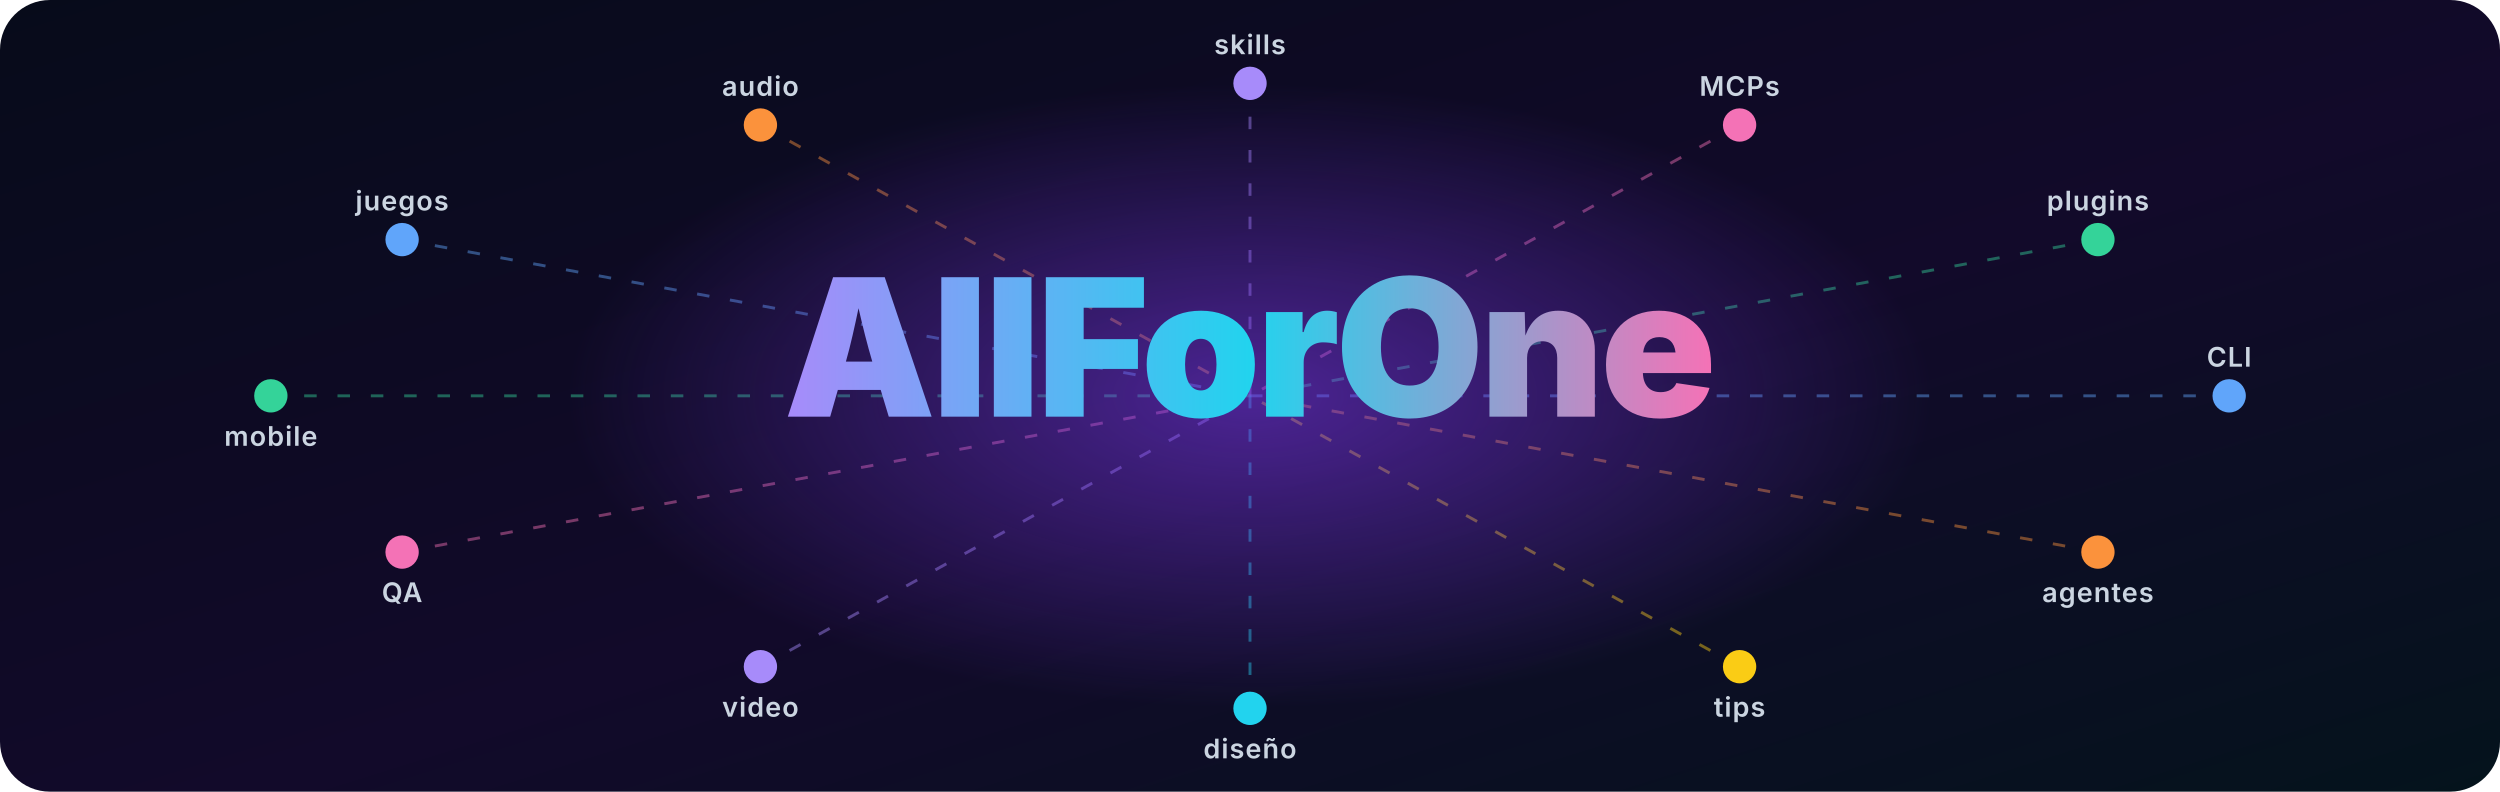
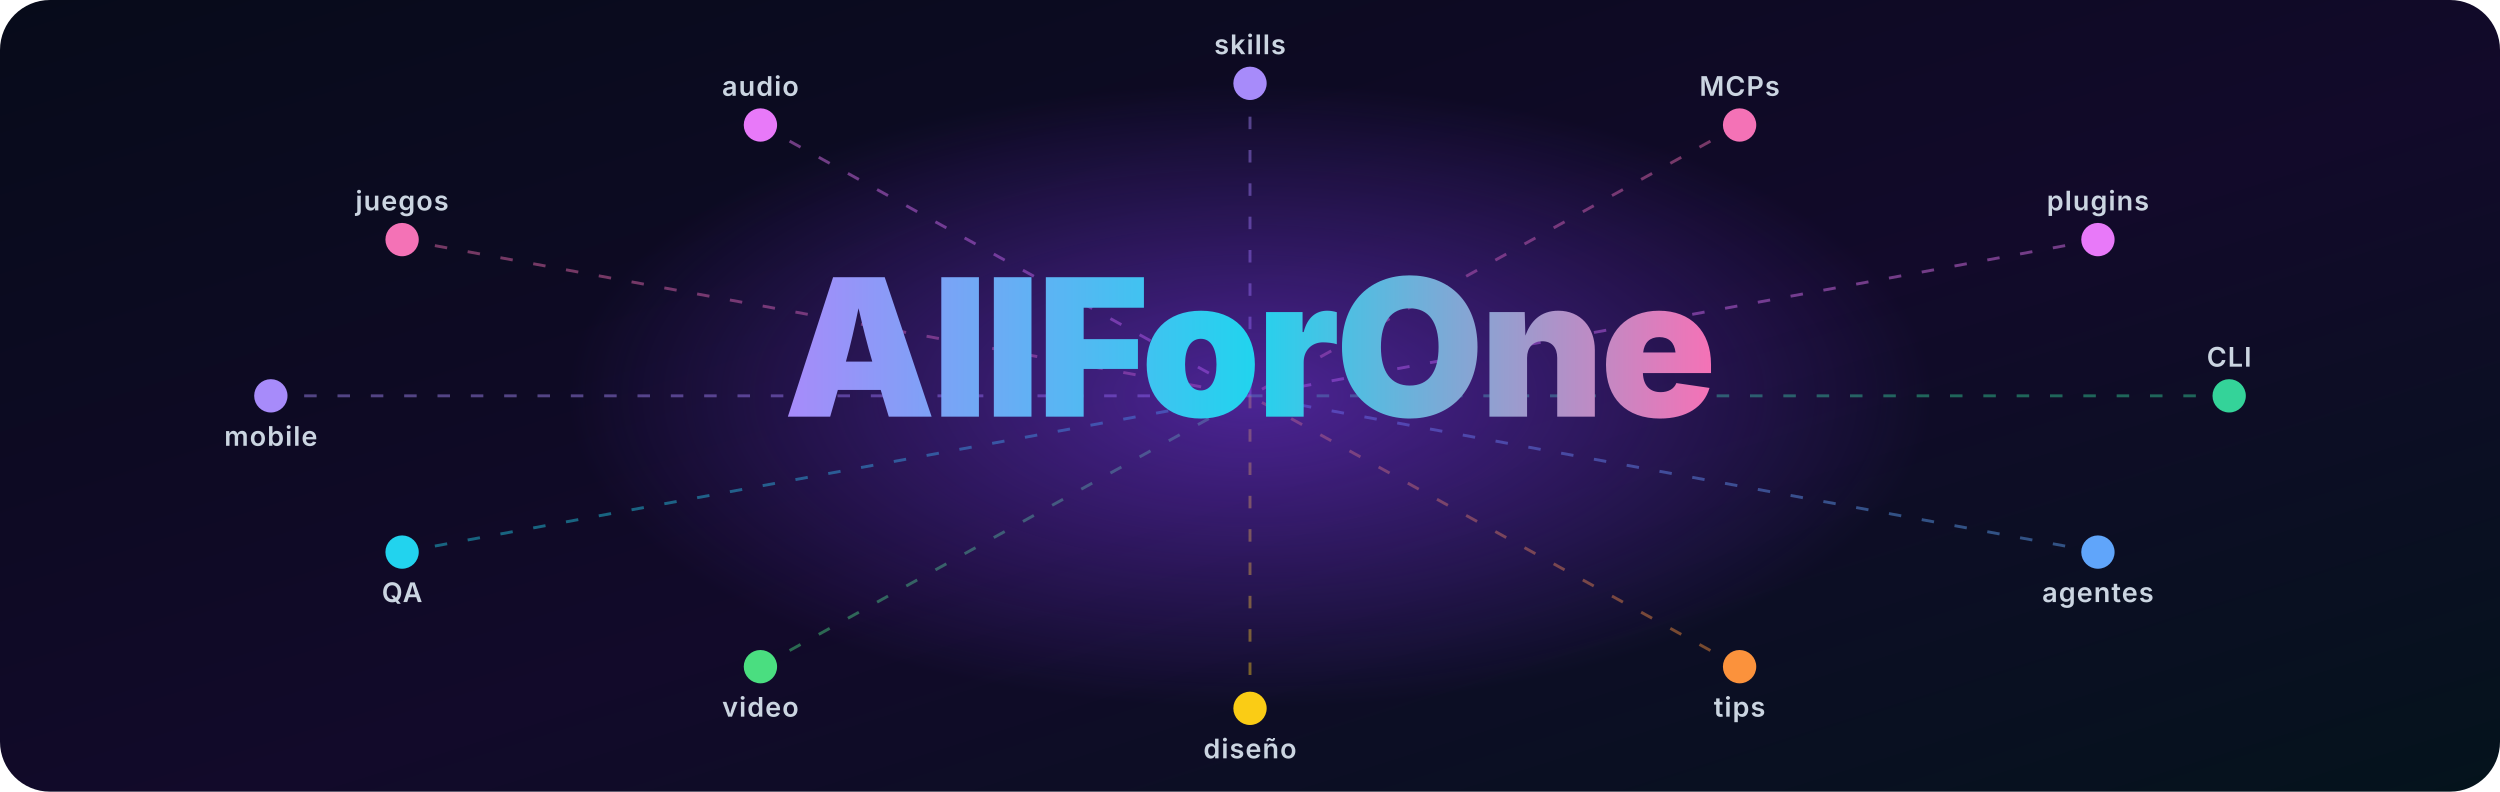
<svg xmlns="http://www.w3.org/2000/svg" width="1200" height="380" viewBox="0 0 1200 380">
  <defs>
    <linearGradient id="bg" x1="0" y1="0" x2="1" y2="1">
      <stop offset="0" stop-color="#070b1a" />
      <stop offset=".55" stop-color="#120a2a" />
      <stop offset="1" stop-color="#04131c" />
    </linearGradient>
    <linearGradient id="txt" x1="0" y1="0" x2="1" y2="0">
      <stop offset="0" stop-color="#a78bfa">
        <animate attributeName="stop-color" values="#a78bfa;#22d3ee;#f472b6;#a78bfa" dur="7s" repeatCount="indefinite" />
      </stop>
      <stop offset=".5" stop-color="#22d3ee">
        <animate attributeName="stop-color" values="#22d3ee;#f472b6;#a78bfa;#22d3ee" dur="7s" repeatCount="indefinite" />
      </stop>
      <stop offset="1" stop-color="#f472b6">
        <animate attributeName="stop-color" values="#f472b6;#a78bfa;#22d3ee;#f472b6" dur="7s" repeatCount="indefinite" />
      </stop>
    </linearGradient>
    <radialGradient id="glow">
      <stop offset="0" stop-color="#7c3aed" stop-opacity=".55" />
      <stop offset="1" stop-color="#7c3aed" stop-opacity="0" />
    </radialGradient>
  </defs>
  <style>
  .flow{stroke-width:1.4;stroke-dasharray:6 10;opacity:.45;animation:flow 2.2s linear infinite}
  @keyframes flow{to{stroke-dashoffset:-64}}
  .node{animation:float 4s ease-in-out infinite alternate}
  @keyframes float{from{transform:translateY(-4px)}to{transform:translateY(4px)}}
  .ring{stroke-width:2;transform-box:fill-box;transform-origin:center;animation:ring 2.6s ease-out infinite}
  @keyframes ring{0%{transform:scale(1);opacity:.9}100%{transform:scale(3.2);opacity:0}}
  .lbl{font:600 13px 'Segoe UI', Inter, Helvetica, Arial, sans-serif;fill:#cbd5e1;letter-spacing:.5px}
  .orb{transform-box:fill-box;transform-origin:center;animation:pulse 3.5s ease-in-out infinite}
  @keyframes pulse{50%{transform:scale(1.15);opacity:.75}}
  .title{font:900 92px 'Segoe UI', Inter, Helvetica, Arial, sans-serif;letter-spacing:-2px}
  .sub{font:500 21px 'Segoe UI', Inter, Helvetica, Arial, sans-serif;fill:#e2e8f0;opacity:0;animation:in 1.2s .4s ease forwards}
  .tag{font:700 13px 'Segoe UI', Inter, Helvetica, Arial, sans-serif;fill:#94a3b8;letter-spacing:4px;opacity:0;animation:in 1.2s .9s ease forwards}
  @keyframes in{from{opacity:0;transform:translateY(8px)}to{opacity:1;transform:none}}
</style>
  <rect width="1200" height="380" rx="24" fill="url(#bg)" />
  <line x1="600" y1="40" x2="600" y2="190" stroke="#a78bfa" class="flow" style="animation-delay:0.00s" />
  <line x1="835" y1="60" x2="600" y2="190" stroke="#f472b6" class="flow" style="animation-delay:0.35s" />
-   <line x1="1007" y1="115" x2="600" y2="190" stroke="#34d399" class="flow" style="animation-delay:0.70s" />
-   <line x1="1070" y1="190" x2="600" y2="190" stroke="#60a5fa" class="flow" style="animation-delay:1.05s" />
-   <line x1="1007" y1="265" x2="600" y2="190" stroke="#fb923c" class="flow" style="animation-delay:1.40s" />
-   <line x1="835" y1="320" x2="600" y2="190" stroke="#facc15" class="flow" style="animation-delay:1.75s" />
-   <line x1="600" y1="340" x2="600" y2="190" stroke="#22d3ee" class="flow" style="animation-delay:2.10s" />
-   <line x1="365" y1="320" x2="600" y2="190" stroke="#a78bfa" class="flow" style="animation-delay:2.45s" />
-   <line x1="193" y1="265" x2="600" y2="190" stroke="#f472b6" class="flow" style="animation-delay:2.80s" />
-   <line x1="130" y1="190" x2="600" y2="190" stroke="#34d399" class="flow" style="animation-delay:3.15s" />
-   <line x1="193" y1="115" x2="600" y2="190" stroke="#60a5fa" class="flow" style="animation-delay:3.50s" />
-   <line x1="365" y1="60" x2="600" y2="190" stroke="#fb923c" class="flow" style="animation-delay:3.85s" />
+   <line x1="1007" y1="115" x2="600" y2="190" stroke="#e879f9" class="flow" style="animation-delay:0.70s" />
+   <line x1="1070" y1="190" x2="600" y2="190" stroke="#34d399" class="flow" style="animation-delay:1.05s" />
+   <line x1="1007" y1="265" x2="600" y2="190" stroke="#60a5fa" class="flow" style="animation-delay:1.40s" />
+   <line x1="835" y1="320" x2="600" y2="190" stroke="#fb923c" class="flow" style="animation-delay:1.75s" />
+   <line x1="600" y1="340" x2="600" y2="190" stroke="#facc15" class="flow" style="animation-delay:2.10s" />
+   <line x1="365" y1="320" x2="600" y2="190" stroke="#4ade80" class="flow" style="animation-delay:2.45s" />
+   <line x1="193" y1="265" x2="600" y2="190" stroke="#22d3ee" class="flow" style="animation-delay:2.80s" />
+   <line x1="130" y1="190" x2="600" y2="190" stroke="#a78bfa" class="flow" style="animation-delay:3.15s" />
+   <line x1="193" y1="115" x2="600" y2="190" stroke="#f472b6" class="flow" style="animation-delay:3.50s" />
+   <line x1="365" y1="60" x2="600" y2="190" stroke="#e879f9" class="flow" style="animation-delay:3.85s" />
  <ellipse cx="600" cy="190" rx="330" ry="150" fill="url(#glow)" class="orb" />
  <g class="node" style="animation-delay:0.00s">
    <circle cx="600" cy="40" r="7" fill="#a78bfa" />
    <circle cx="600" cy="40" r="7" fill="none" stroke="#a78bfa" class="ring" style="animation-delay:0.00s" />
    <text x="600" y="26" text-anchor="middle" class="lbl">skills</text>
  </g>
  <g class="node" style="animation-delay:0.35s">
    <circle cx="835" cy="60" r="7" fill="#f472b6" />
    <circle cx="835" cy="60" r="7" fill="none" stroke="#f472b6" class="ring" style="animation-delay:0.35s" />
    <text x="835" y="46" text-anchor="middle" class="lbl">MCPs</text>
  </g>
  <g class="node" style="animation-delay:0.70s">
-     <circle cx="1007" cy="115" r="7" fill="#34d399" />
-     <circle cx="1007" cy="115" r="7" fill="none" stroke="#34d399" class="ring" style="animation-delay:0.70s" />
+     <circle cx="1007" cy="115" r="7" fill="#e879f9" />
+     <circle cx="1007" cy="115" r="7" fill="none" stroke="#e879f9" class="ring" style="animation-delay:0.70s" />
    <text x="1007" y="101" text-anchor="middle" class="lbl">plugins</text>
  </g>
  <g class="node" style="animation-delay:1.05s">
-     <circle cx="1070" cy="190" r="7" fill="#60a5fa" />
-     <circle cx="1070" cy="190" r="7" fill="none" stroke="#60a5fa" class="ring" style="animation-delay:1.05s" />
+     <circle cx="1070" cy="190" r="7" fill="#34d399" />
+     <circle cx="1070" cy="190" r="7" fill="none" stroke="#34d399" class="ring" style="animation-delay:1.05s" />
    <text x="1070" y="176" text-anchor="middle" class="lbl">CLI</text>
  </g>
  <g class="node" style="animation-delay:1.40s">
-     <circle cx="1007" cy="265" r="7" fill="#fb923c" />
-     <circle cx="1007" cy="265" r="7" fill="none" stroke="#fb923c" class="ring" style="animation-delay:1.40s" />
+     <circle cx="1007" cy="265" r="7" fill="#60a5fa" />
+     <circle cx="1007" cy="265" r="7" fill="none" stroke="#60a5fa" class="ring" style="animation-delay:1.40s" />
    <text x="1007" y="289" text-anchor="middle" class="lbl">agentes</text>
  </g>
  <g class="node" style="animation-delay:1.75s">
-     <circle cx="835" cy="320" r="7" fill="#facc15" />
-     <circle cx="835" cy="320" r="7" fill="none" stroke="#facc15" class="ring" style="animation-delay:1.75s" />
+     <circle cx="835" cy="320" r="7" fill="#fb923c" />
+     <circle cx="835" cy="320" r="7" fill="none" stroke="#fb923c" class="ring" style="animation-delay:1.75s" />
    <text x="835" y="344" text-anchor="middle" class="lbl">tips</text>
  </g>
  <g class="node" style="animation-delay:2.10s">
-     <circle cx="600" cy="340" r="7" fill="#22d3ee" />
-     <circle cx="600" cy="340" r="7" fill="none" stroke="#22d3ee" class="ring" style="animation-delay:2.10s" />
+     <circle cx="600" cy="340" r="7" fill="#facc15" />
+     <circle cx="600" cy="340" r="7" fill="none" stroke="#facc15" class="ring" style="animation-delay:2.10s" />
    <text x="600" y="364" text-anchor="middle" class="lbl">diseño</text>
  </g>
  <g class="node" style="animation-delay:2.45s">
-     <circle cx="365" cy="320" r="7" fill="#a78bfa" />
-     <circle cx="365" cy="320" r="7" fill="none" stroke="#a78bfa" class="ring" style="animation-delay:2.45s" />
+     <circle cx="365" cy="320" r="7" fill="#4ade80" />
+     <circle cx="365" cy="320" r="7" fill="none" stroke="#4ade80" class="ring" style="animation-delay:2.45s" />
    <text x="365" y="344" text-anchor="middle" class="lbl">video</text>
  </g>
  <g class="node" style="animation-delay:2.80s">
-     <circle cx="193" cy="265" r="7" fill="#f472b6" />
-     <circle cx="193" cy="265" r="7" fill="none" stroke="#f472b6" class="ring" style="animation-delay:2.80s" />
+     <circle cx="193" cy="265" r="7" fill="#22d3ee" />
+     <circle cx="193" cy="265" r="7" fill="none" stroke="#22d3ee" class="ring" style="animation-delay:2.80s" />
    <text x="193" y="289" text-anchor="middle" class="lbl">QA</text>
  </g>
  <g class="node" style="animation-delay:3.15s">
-     <circle cx="130" cy="190" r="7" fill="#34d399" />
-     <circle cx="130" cy="190" r="7" fill="none" stroke="#34d399" class="ring" style="animation-delay:3.15s" />
+     <circle cx="130" cy="190" r="7" fill="#a78bfa" />
+     <circle cx="130" cy="190" r="7" fill="none" stroke="#a78bfa" class="ring" style="animation-delay:3.15s" />
    <text x="130" y="214" text-anchor="middle" class="lbl">mobile</text>
  </g>
  <g class="node" style="animation-delay:3.50s">
-     <circle cx="193" cy="115" r="7" fill="#60a5fa" />
-     <circle cx="193" cy="115" r="7" fill="none" stroke="#60a5fa" class="ring" style="animation-delay:3.50s" />
+     <circle cx="193" cy="115" r="7" fill="#f472b6" />
+     <circle cx="193" cy="115" r="7" fill="none" stroke="#f472b6" class="ring" style="animation-delay:3.50s" />
    <text x="193" y="101" text-anchor="middle" class="lbl">juegos</text>
  </g>
  <g class="node" style="animation-delay:3.85s">
-     <circle cx="365" cy="60" r="7" fill="#fb923c" />
-     <circle cx="365" cy="60" r="7" fill="none" stroke="#fb923c" class="ring" style="animation-delay:3.85s" />
+     <circle cx="365" cy="60" r="7" fill="#e879f9" />
+     <circle cx="365" cy="60" r="7" fill="none" stroke="#e879f9" class="ring" style="animation-delay:3.85s" />
    <text x="365" y="46" text-anchor="middle" class="lbl">audio</text>
  </g>
  <text x="600" y="200" text-anchor="middle" class="title" fill="url(#txt)">AllForOne</text>
  <text x="600" y="240" text-anchor="middle" class="sub">Todo lo que sirve para Claude Code, en un solo lugar</text>
  <text x="600" y="272" text-anchor="middle" class="tag">SKILLS · PLUGINS · MCPs · HERRAMIENTAS · TIPS</text>
</svg>
